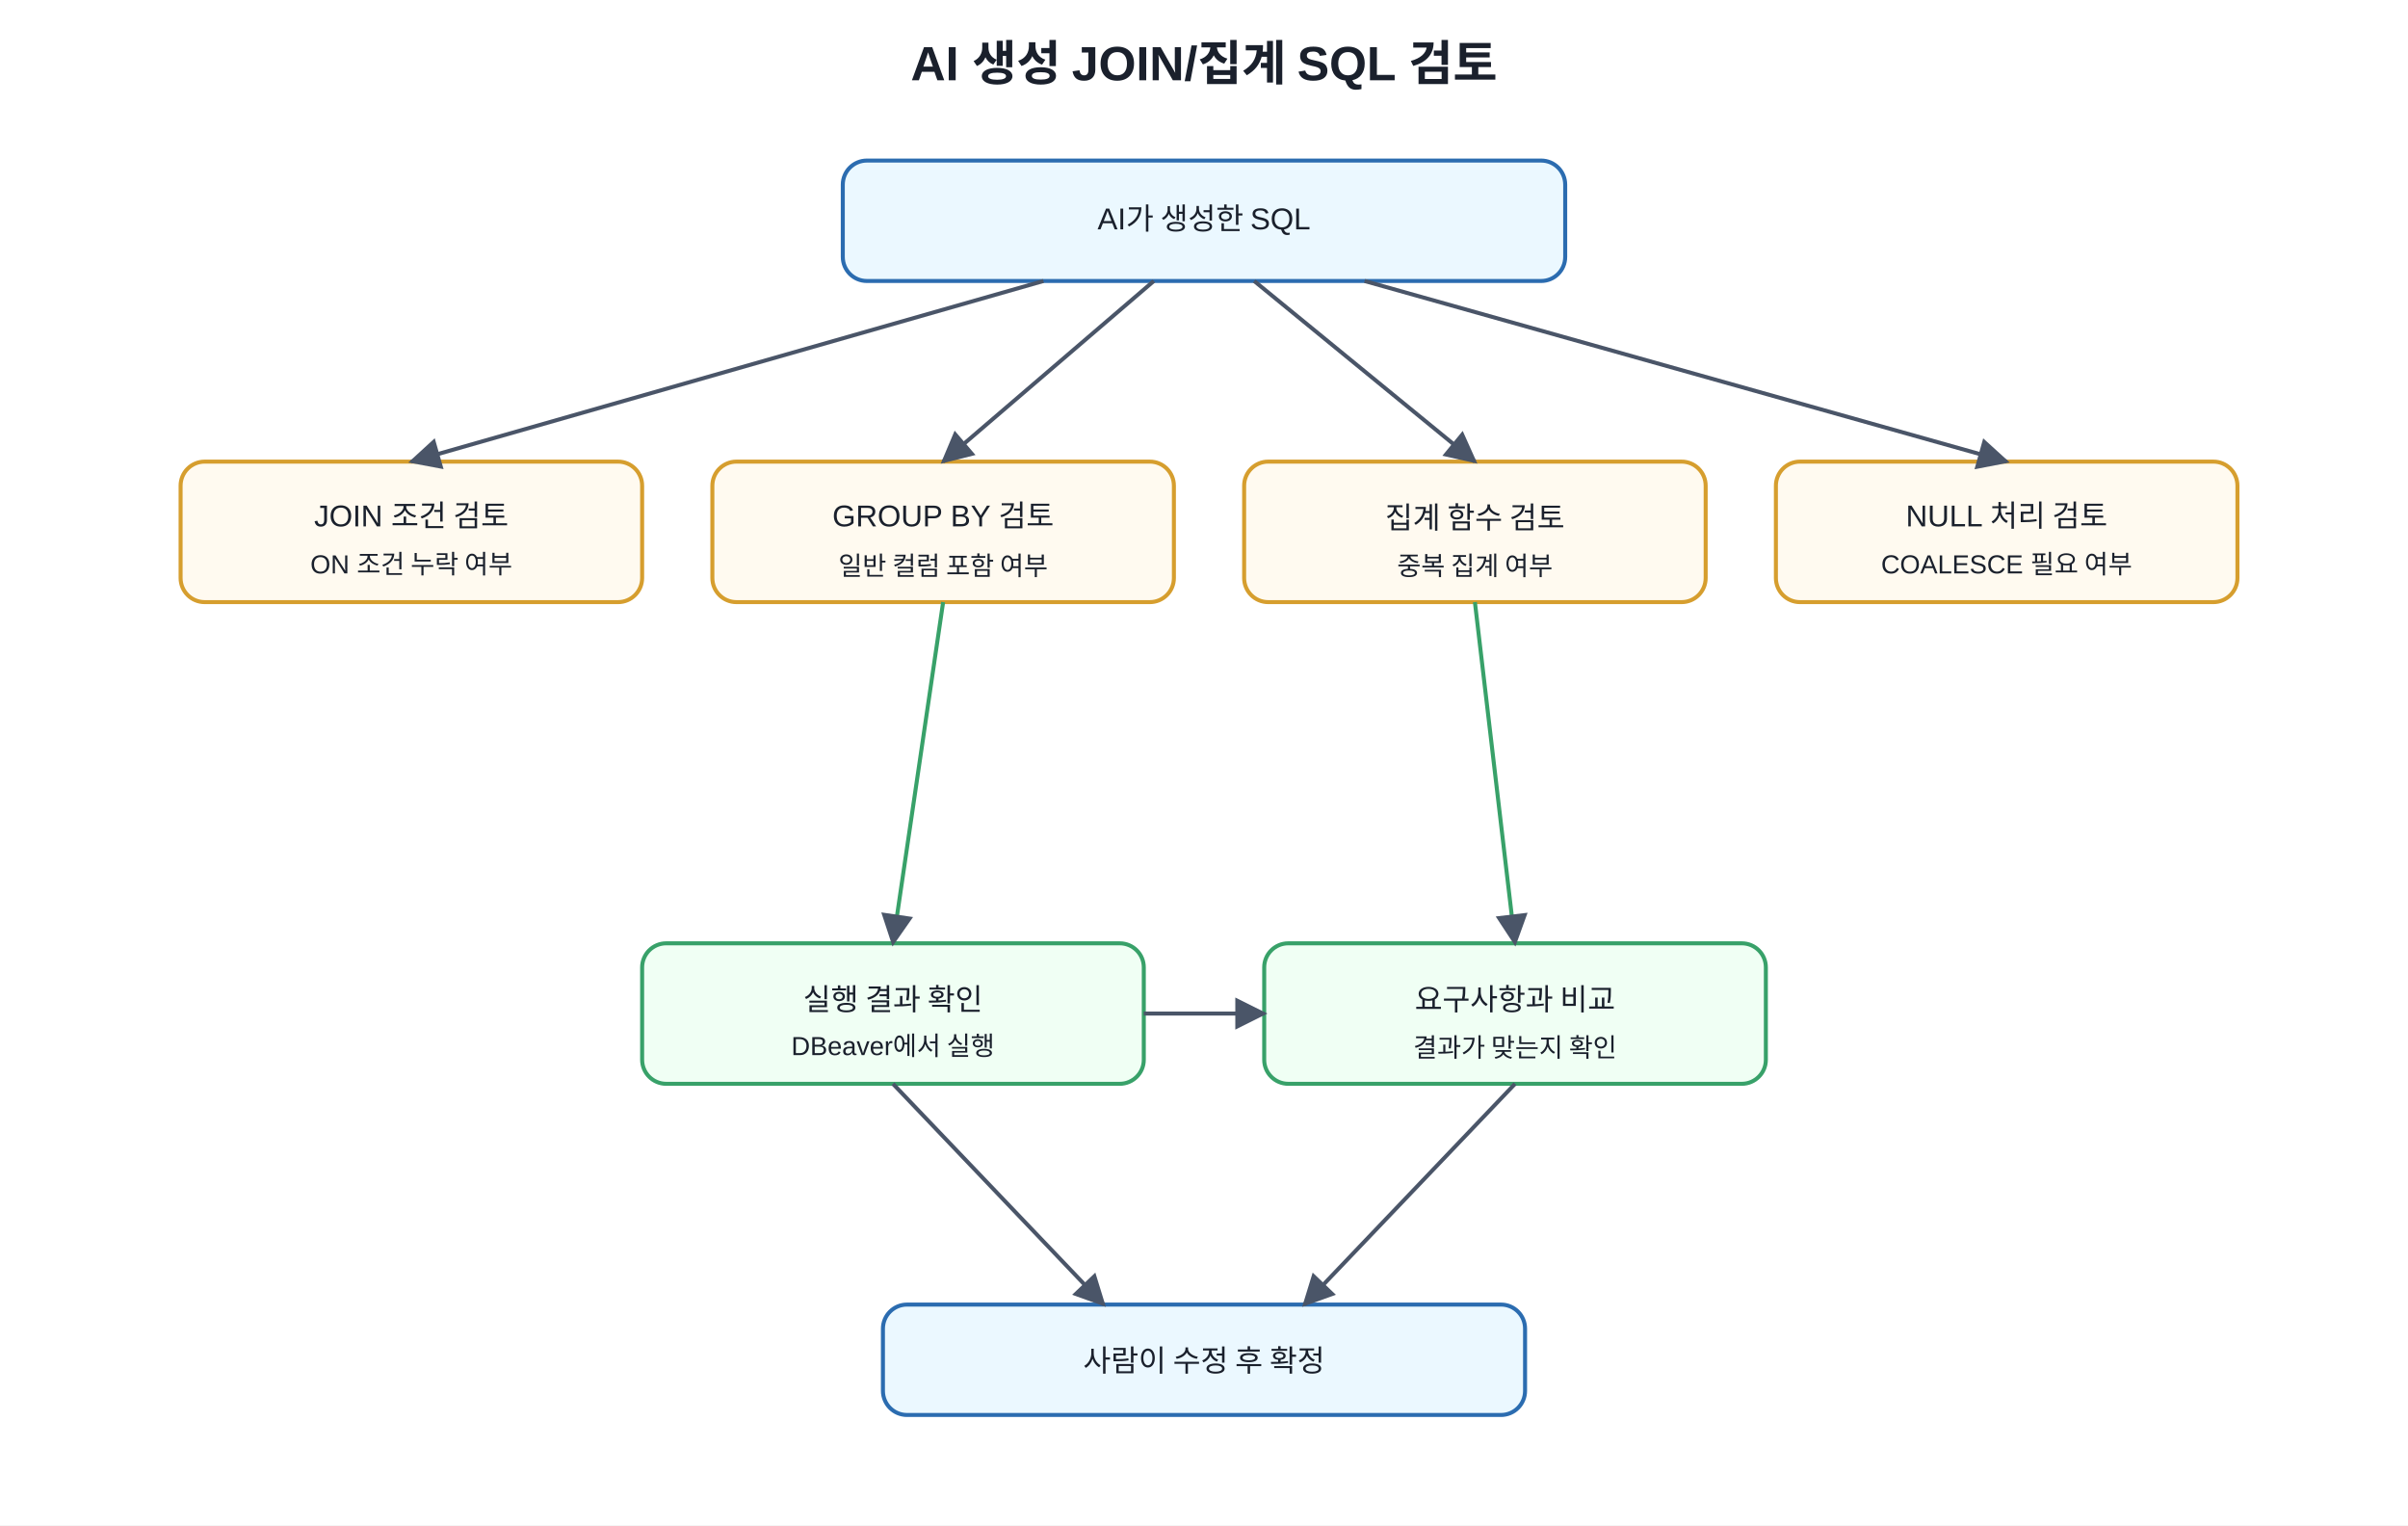
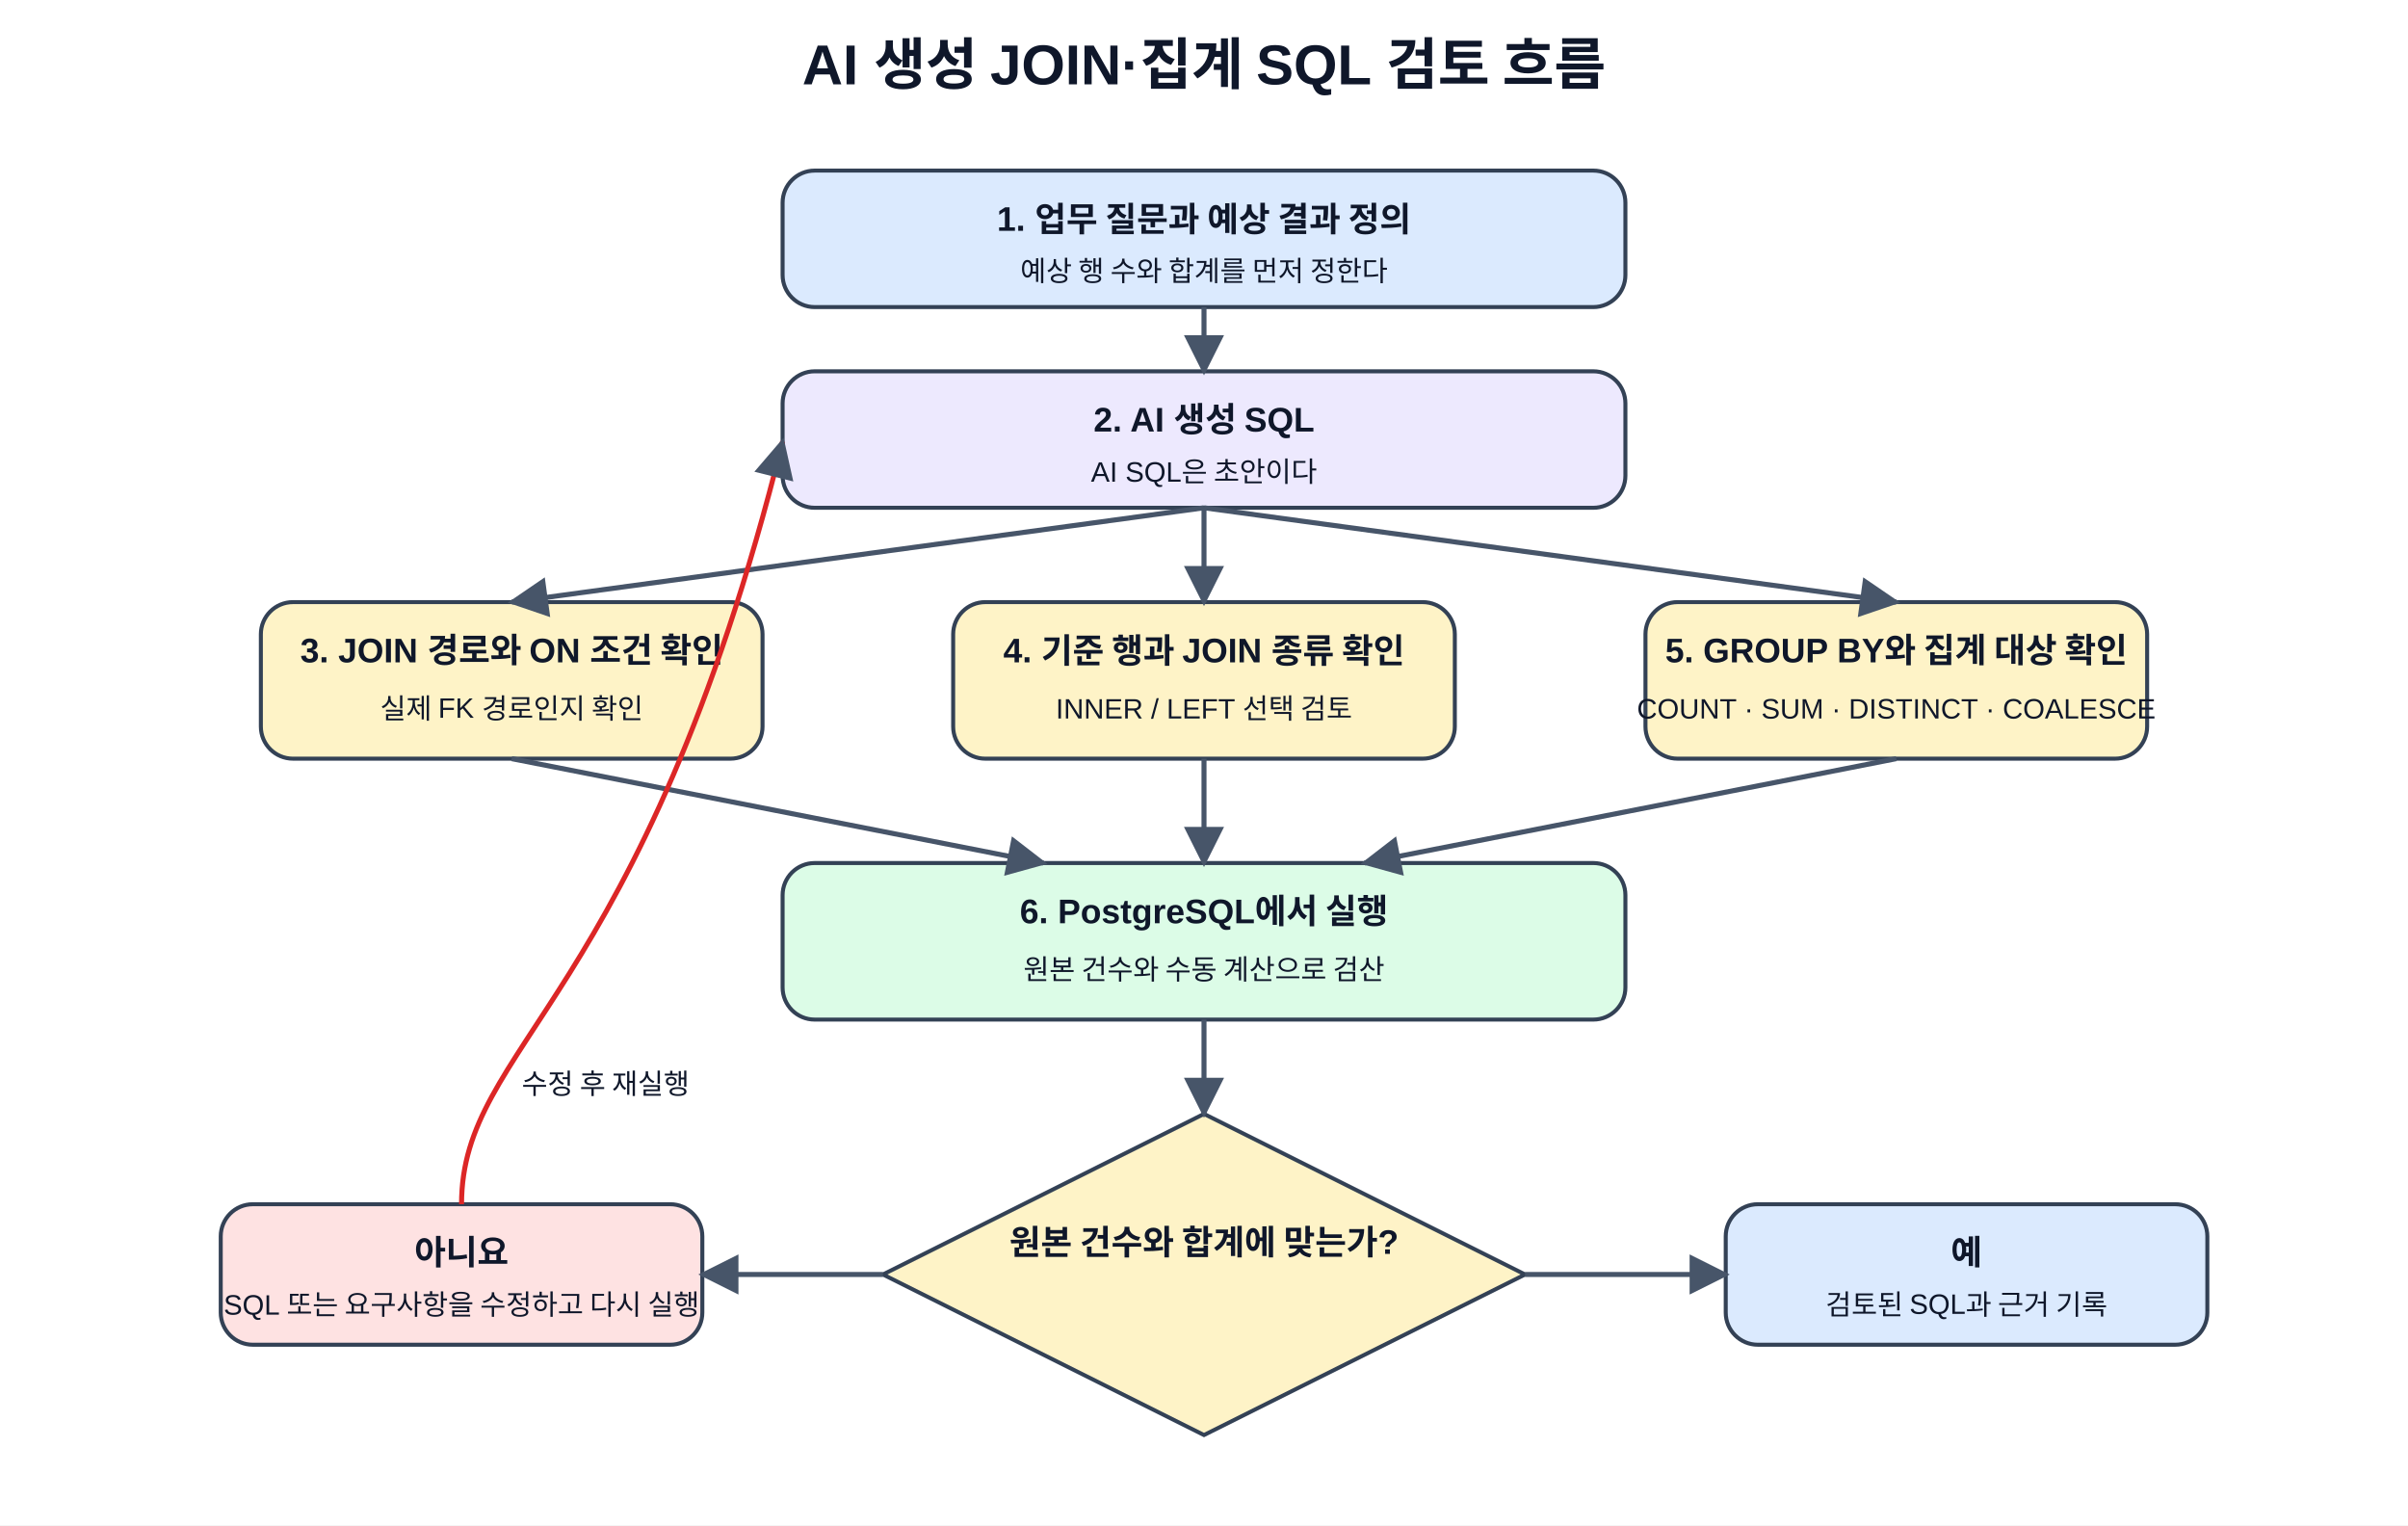
- <svg xmlns="http://www.w3.org/2000/svg" width="1200" height="760" viewBox="0 0 1200 760">
+ <svg xmlns="http://www.w3.org/2000/svg" role="img" aria-labelledby="title desc" width="100%" viewBox="0 0 1200 760">
  <defs>
-     <marker id="a" viewBox="0 0 10 10" refX="9" refY="5" markerWidth="8" markerHeight="8" orient="auto">
-       <path d="M0 0L10 5L0 10z" fill="#4a5568" />
+     <marker id="arrow" viewBox="0 0 10 10" refX="9" refY="5" markerWidth="8" markerHeight="8" orient="auto-start-reverse">
+       <path d="M0 0 L10 5 L0 10 z" fill="#475569" />
    </marker>
-     <style>text{font-family:Malgun Gothic,Apple SD Gothic Neo,Noto Sans KR,Arial,sans-serif;fill:#1a202c}.t{font-size:24px;font-weight:700}.b{fill:#f7fafc;stroke:#4a5568;stroke-width:2;rx:12}.m{fill:#ebf8ff;stroke:#2b6cb0}.g{fill:#f0fff4;stroke:#38a169}.y{fill:#fffaf0;stroke:#d69e2e}.r{fill:#fff5f5;stroke:#e53e3e}.l{font-size:15px;text-anchor:middle;dominant-baseline:middle}.s{font-size:13px;text-anchor:middle;dominant-baseline:middle}</style>
+     <style>
+       .title { font: 700 28px 'Malgun Gothic','Apple SD Gothic Neo','Noto Sans KR',Arial,sans-serif; fill: #0f172a; }
+       .box { stroke: #334155; stroke-width: 2; rx: 16; ry: 16; }
+       .head { font: 600 17px 'Malgun Gothic','Apple SD Gothic Neo','Noto Sans KR',Arial,sans-serif; fill: #0f172a; }
+       .text { font: 14px 'Malgun Gothic','Apple SD Gothic Neo','Noto Sans KR',Arial,sans-serif; fill: #0f172a; }
+     </style>
  </defs>
-   <rect width="100%" height="100%" fill="white" />
-   <text x="600" y="40" text-anchor="middle" class="t">AI 생성 JOIN/집계 SQL 검토</text>
-   <rect x="420" y="80" width="360" height="60" class="b m" />
-   <text x="600" y="110" class="l">AI가 생성한 SQL</text>
-   <rect x="90" y="230" width="230" height="70" class="b y" />
-   <text x="205" y="258" class="l">JOIN 조건 검토</text>
-   <text x="205" y="282" class="s">ON 조건 누락 여부</text>
-   <rect x="355" y="230" width="230" height="70" class="b y" />
-   <text x="470" y="258" class="l">GROUP BY 검토</text>
-   <text x="470" y="282" class="s">일반 컬럼 포함 여부</text>
-   <rect x="620" y="230" width="230" height="70" class="b y" />
-   <text x="735" y="258" class="l">집계 함수 검토</text>
-   <text x="735" y="282" class="s">중복 집계 여부</text>
-   <rect x="885" y="230" width="230" height="70" class="b y" />
-   <text x="1000" y="258" class="l">NULL 처리 검토</text>
-   <text x="1000" y="282" class="s">COALESCE 필요 여부</text>
-   <rect x="320" y="470" width="250" height="70" class="b g" />
-   <text x="445" y="498" class="l">실행 결과 확인</text>
-   <text x="445" y="522" class="s">DBeaver에서 실행</text>
-   <rect x="630" y="470" width="250" height="70" class="b g" />
-   <text x="755" y="498" class="l">요구사항과 비교</text>
-   <text x="755" y="522" class="s">결과가 맞는지 확인</text>
-   <rect x="440" y="650" width="320" height="55" class="b m" />
-   <text x="600" y="678" class="l">사람이 수정 후 확정</text>
-   <line x1="520" y1="140" x2="205" y2="230" stroke="#4a5568" stroke-width="2" marker-end="url(#a)" />
-   <line x1="575" y1="140" x2="470" y2="230" stroke="#4a5568" stroke-width="2" marker-end="url(#a)" />
-   <line x1="625" y1="140" x2="735" y2="230" stroke="#4a5568" stroke-width="2" marker-end="url(#a)" />
-   <line x1="680" y1="140" x2="1000" y2="230" stroke="#4a5568" stroke-width="2" marker-end="url(#a)" />
-   <line x1="470" y1="300" x2="445" y2="470" stroke="#38a169" stroke-width="2" marker-end="url(#a)" />
-   <line x1="735" y1="300" x2="755" y2="470" stroke="#38a169" stroke-width="2" marker-end="url(#a)" />
-   <line x1="570" y1="505" x2="630" y2="505" stroke="#4a5568" stroke-width="2" marker-end="url(#a)" />
-   <line x1="755" y1="540" x2="650" y2="650" stroke="#4a5568" stroke-width="2" marker-end="url(#a)" />
-   <line x1="445" y1="540" x2="550" y2="650" stroke="#4a5568" stroke-width="2" marker-end="url(#a)" />
+   <rect width="1200" height="760" fill="#ffffff" />
+   <text x="600" y="42" text-anchor="middle" class="title">AI 생성 JOIN·집계 SQL 검토 흐름</text>
+   <rect x="390" y="85" width="420" height="68" class="box" fill="#dbeafe" />
+   <text x="600" y="115" text-anchor="middle" class="head">1. 업무 질문과 예상 결과 정의</text>
+   <text x="600" y="140" text-anchor="middle" class="text">예상 행 수와 합계를 먼저 정한다</text>
+   <rect x="390" y="185" width="420" height="68" class="box" fill="#ede9fe" />
+   <text x="600" y="215" text-anchor="middle" class="head">2. AI 생성 SQL</text>
+   <text x="600" y="240" text-anchor="middle" class="text">AI SQL은 초안이다</text>
+   <rect x="130" y="300" width="250" height="78" class="box" fill="#fef3c7" />
+   <text x="255" y="330" text-anchor="middle" class="head">3. JOIN 경로와 ON 조건 확인</text>
+   <text x="255" y="358" text-anchor="middle" class="text">실제 FK 경로인지 확인</text>
+   <rect x="475" y="300" width="250" height="78" class="box" fill="#fef3c7" />
+   <text x="600" y="330" text-anchor="middle" class="head">4. 기준 행과 JOIN 종류 확인</text>
+   <text x="600" y="358" text-anchor="middle" class="text">INNER / LEFT 선택 검토</text>
+   <rect x="820" y="300" width="250" height="78" class="box" fill="#fef3c7" />
+   <text x="945" y="330" text-anchor="middle" class="head">5. GROUP BY와 집계 대상 확인</text>
+   <text x="945" y="358" text-anchor="middle" class="text">COUNT · SUM · DISTINCT · COALESCE</text>
+   <rect x="390" y="430" width="420" height="78" class="box" fill="#dcfce7" />
+   <text x="600" y="460" text-anchor="middle" class="head">6. PostgreSQL에서 실행</text>
+   <text x="600" y="488" text-anchor="middle" class="text">원본 건수와 수동 계산으로 검산</text>
+   <polygon points="600,555 760,635 600,715 440,635" fill="#fef3c7" stroke="#334155" stroke-width="2" />
+   <text x="600" y="625" text-anchor="middle" class="head">원본 건수와 합계에 맞는가?</text>
+   <rect x="110" y="600" width="240" height="70" class="box" fill="#fee2e2" />
+   <text x="230" y="630" text-anchor="middle" class="head">아니요</text>
+   <text x="230" y="655" text-anchor="middle" class="text">SQL 또는 요구사항을 수정하고 다시 실행</text>
+   <rect x="860" y="600" width="240" height="70" class="box" fill="#dbeafe" />
+   <text x="980" y="630" text-anchor="middle" class="head">예</text>
+   <text x="980" y="655" text-anchor="middle" class="text">검토된 SQL과 근거 기록</text>
+   <line x1="600" y1="153" x2="600" y2="185" stroke="#475569" stroke-width="2.5" marker-end="url(#arrow)" />
+   <line x1="600" y1="253" x2="255" y2="300" stroke="#475569" stroke-width="2.5" marker-end="url(#arrow)" />
+   <line x1="600" y1="253" x2="600" y2="300" stroke="#475569" stroke-width="2.5" marker-end="url(#arrow)" />
+   <line x1="600" y1="253" x2="945" y2="300" stroke="#475569" stroke-width="2.5" marker-end="url(#arrow)" />
+   <line x1="255" y1="378" x2="520" y2="430" stroke="#475569" stroke-width="2.5" marker-end="url(#arrow)" />
+   <line x1="600" y1="378" x2="600" y2="430" stroke="#475569" stroke-width="2.5" marker-end="url(#arrow)" />
+   <line x1="945" y1="378" x2="680" y2="430" stroke="#475569" stroke-width="2.5" marker-end="url(#arrow)" />
+   <line x1="600" y1="508" x2="600" y2="555" stroke="#475569" stroke-width="2.5" marker-end="url(#arrow)" />
+   <line x1="440" y1="635" x2="350" y2="635" stroke="#475569" stroke-width="2.5" marker-end="url(#arrow)" />
+   <line x1="760" y1="635" x2="860" y2="635" stroke="#475569" stroke-width="2.5" marker-end="url(#arrow)" />
+   <path d="M230 600 C230 520, 320 500, 390 220" fill="none" stroke="#dc2626" stroke-width="2.5" marker-end="url(#arrow)" />
+   <text x="260" y="545" class="text">수정 후 재실행</text>
</svg>
